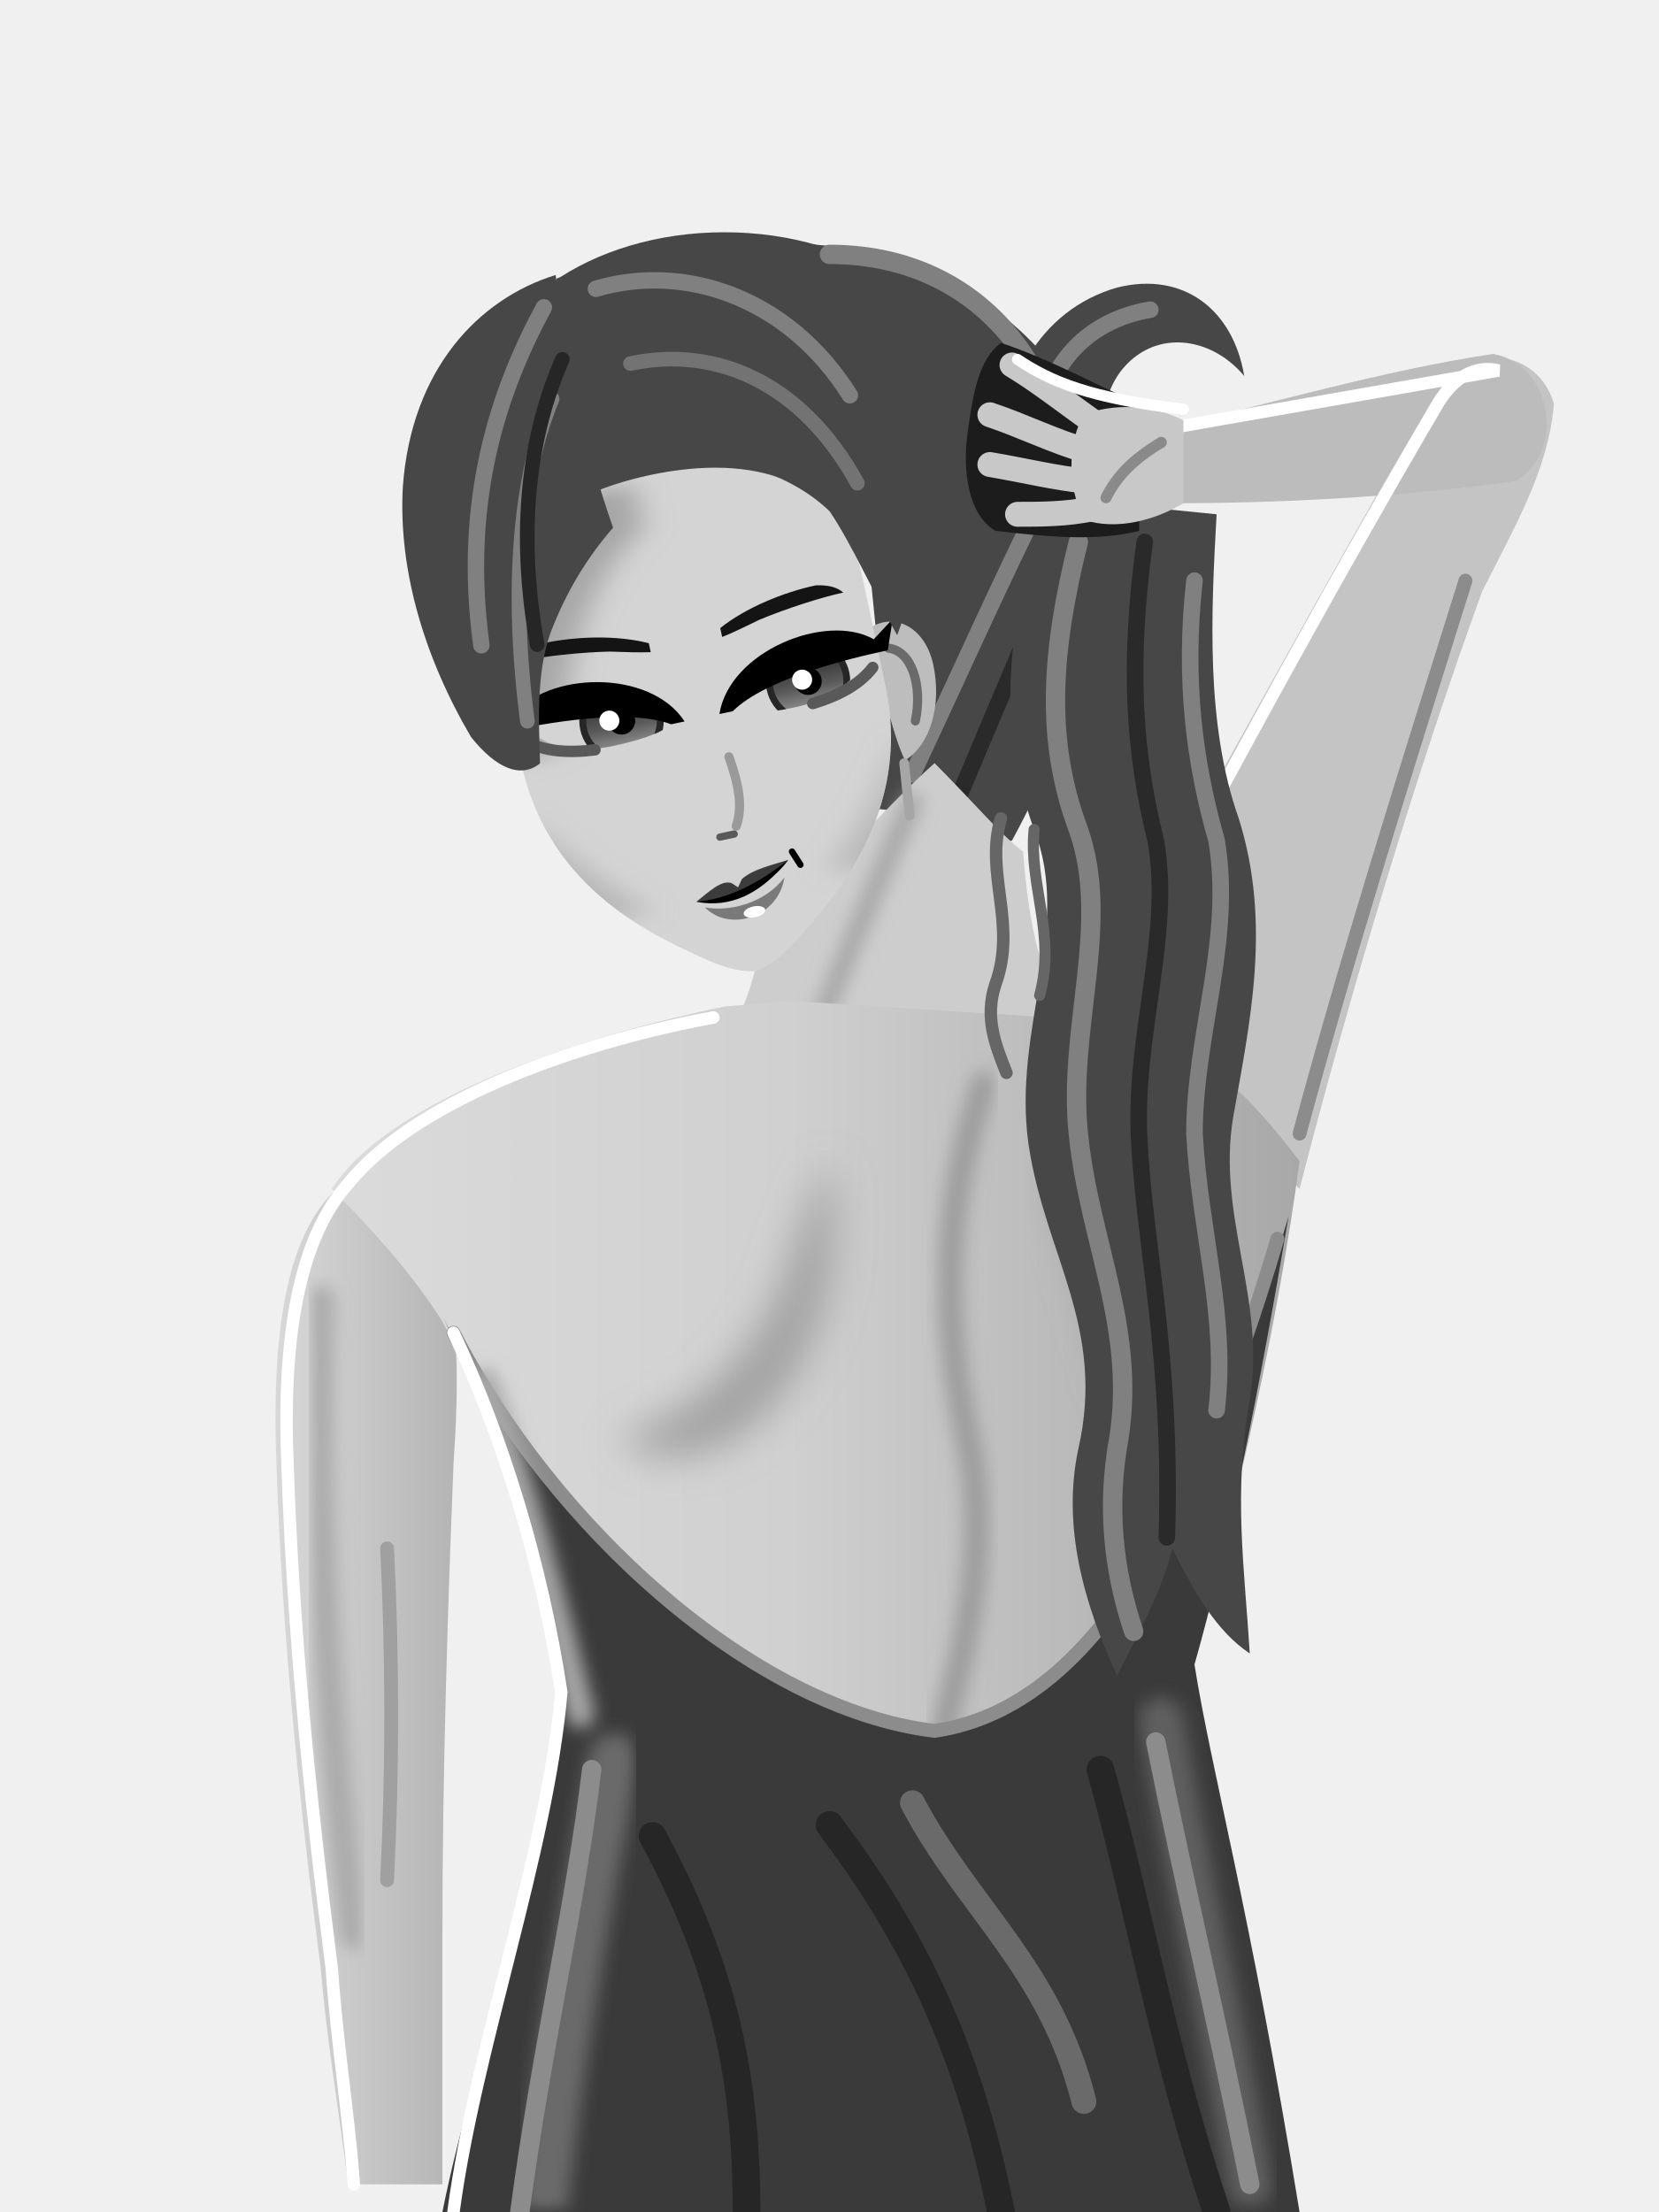
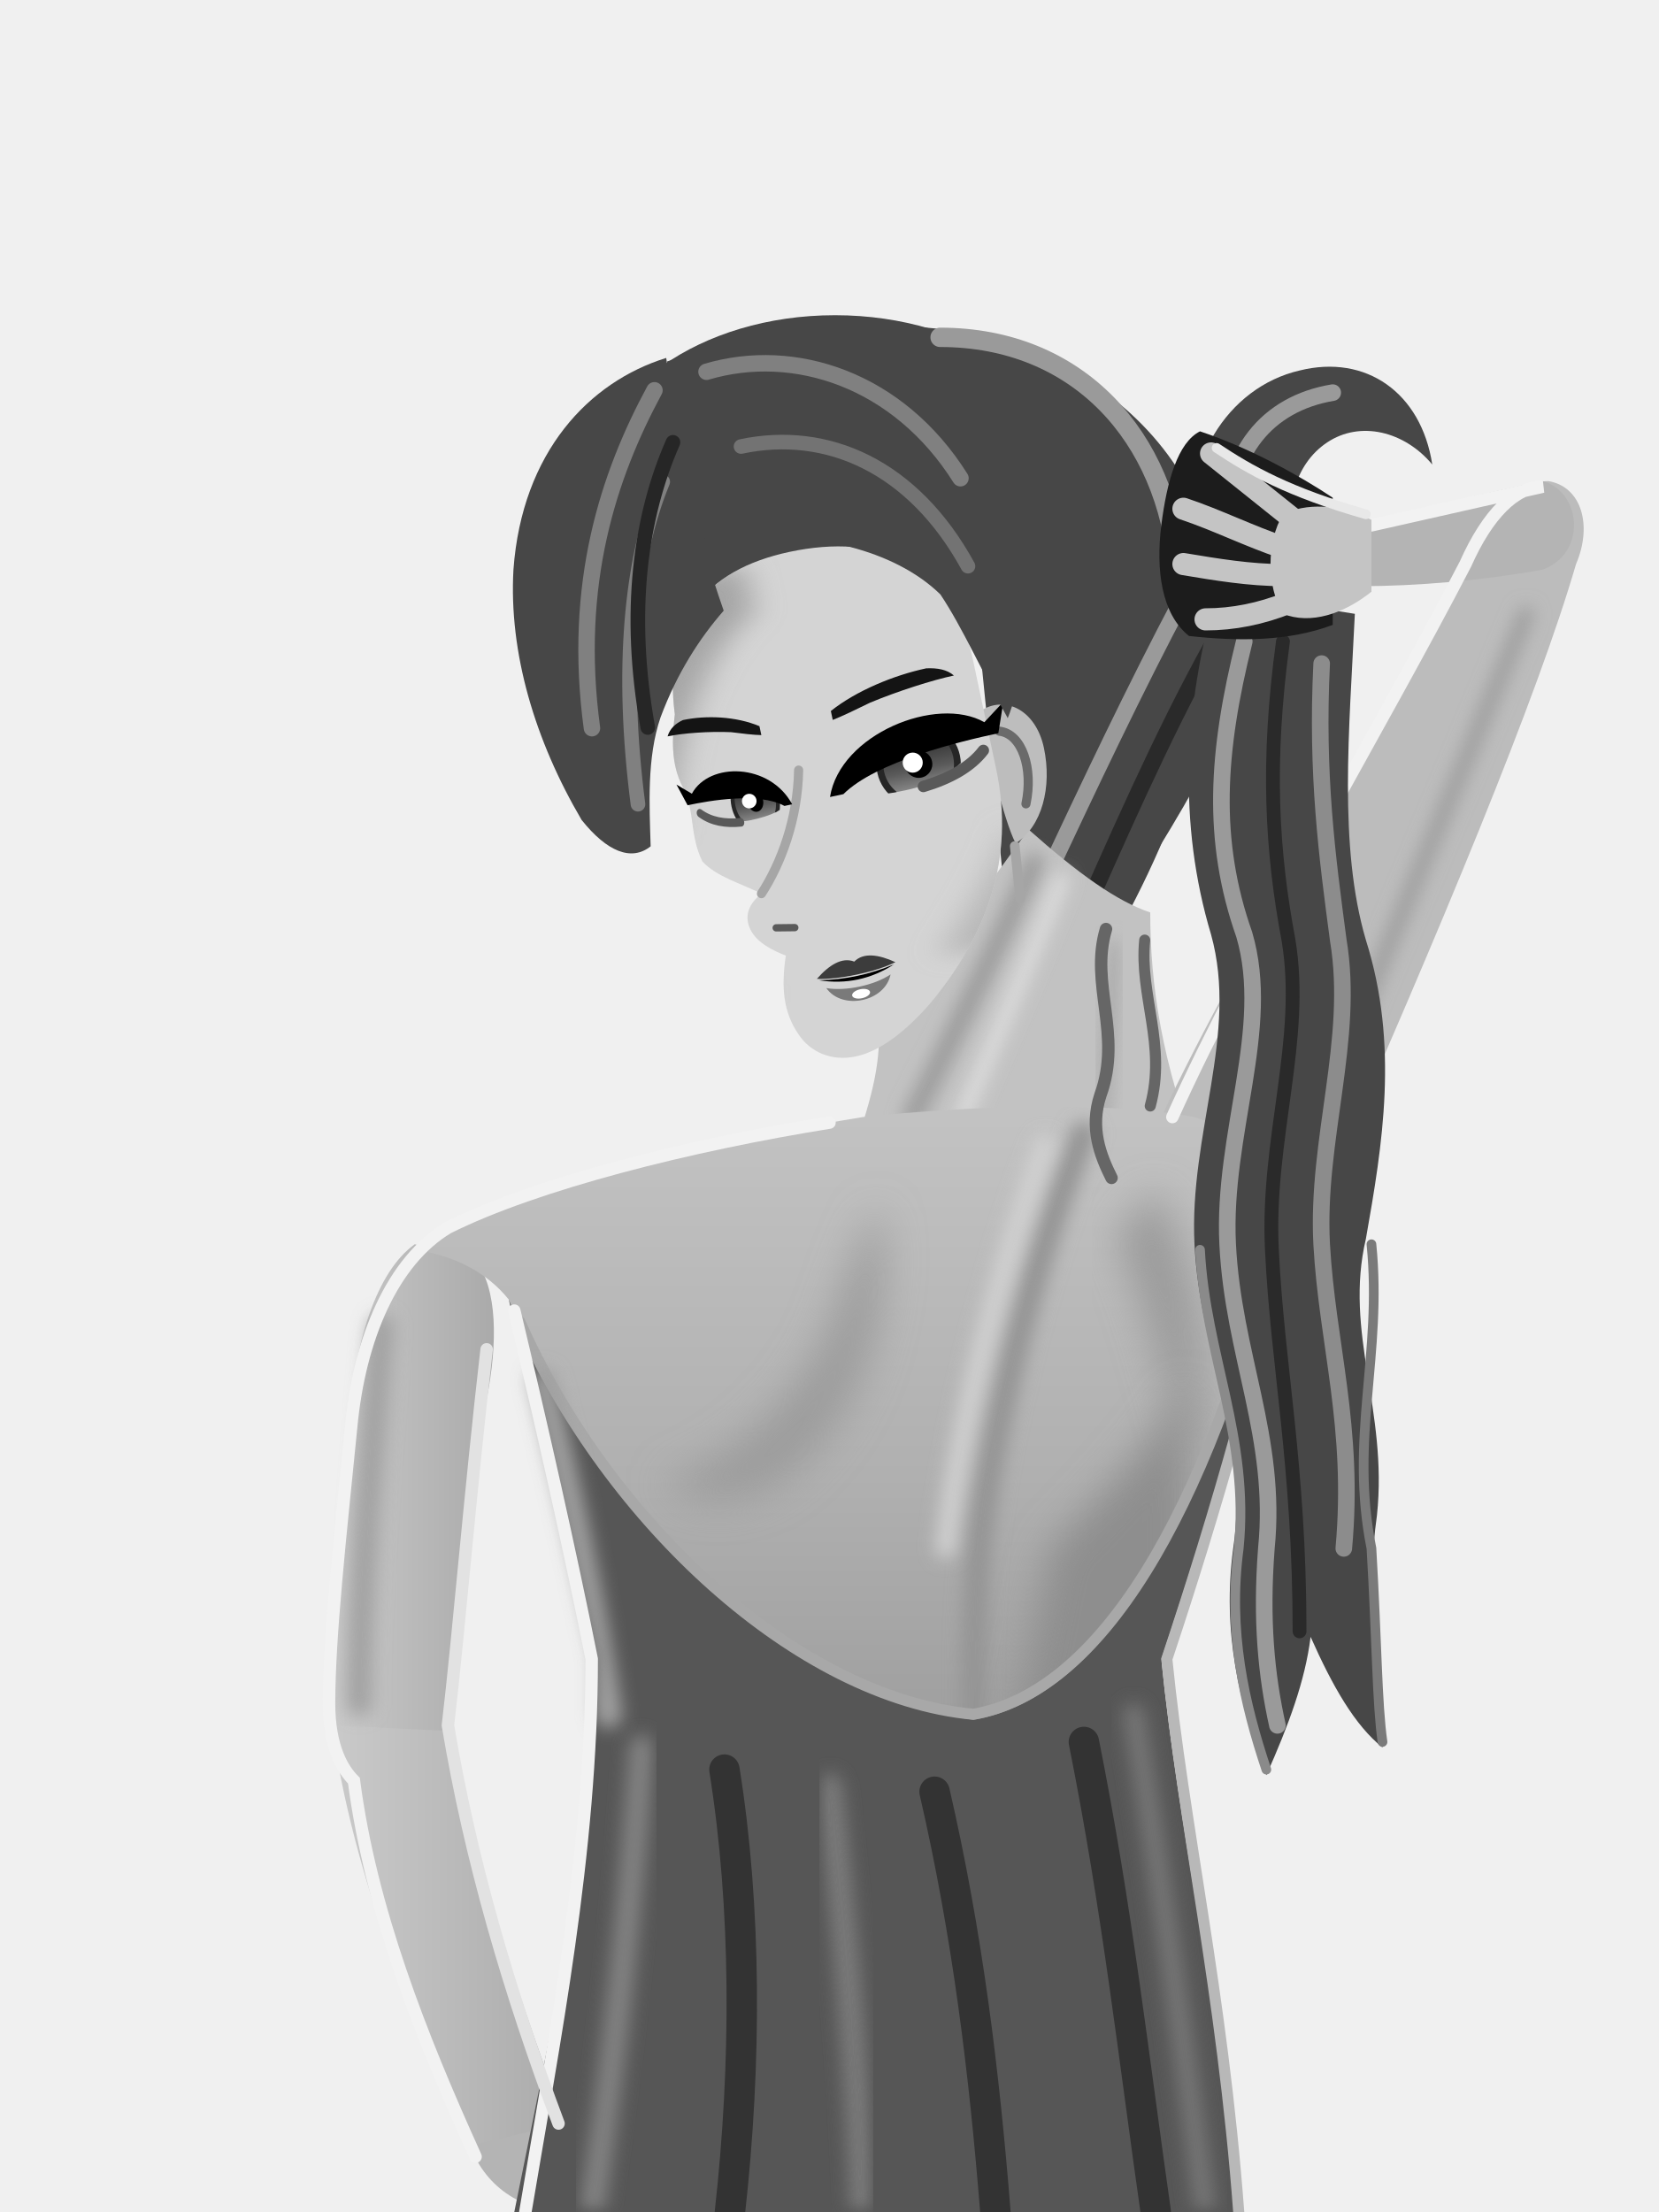
<svg xmlns="http://www.w3.org/2000/svg" xmlns:xlink="http://www.w3.org/1999/xlink" width="600" height="800" viewBox="0 0 600 800">
  <defs>
    <linearGradient id="iris" x1="0" y1="-16" x2="0" y2="18" gradientUnits="userSpaceOnUse">
      <stop offset="0" stop-color="#141414" />
      <stop offset="0.6" stop-color="#5a5a5a" />
      <stop offset="1" stop-color="#a6a6a6" />
    </linearGradient>
    <linearGradient id="shoulders" x1="0" y1="0" x2="1" y2="0">
      <stop offset="0" stop-color="#bdbdbd" />
      <stop offset="0.5" stop-color="#cfcfcf" />
      <stop offset="1" stop-color="#9a9a9a" />
    </linearGradient>
    <filter id="soft" x="-30%" y="-60%" width="160%" height="220%">
      <feGaussianBlur stdDeviation="7" />
    </filter>
    <filter id="soft2" x="-30%" y="-60%" width="160%" height="220%">
      <feGaussianBlur stdDeviation="3" />
    </filter>
-     <path id="faceShape" d="M 198,290 C 198,236 242,212 300,212 C 358,212 402,236 402,290       L 402,352 C 402,402 376,440 336,470 C 322,481 312,488 300,490 C 288,488 278,481 264,470       C 224,440 198,402 198,352 Z" />
+     <path id="faceShape" d="M 236,286 C 240,236 268,212 316,212 C 366,212 402,236 402,290       L 402,352 C 402,402 378,440 340,470 C 324,482 308,490 294,490 C 280,490 270,482 266,472       C 260,458 262,444 268,428 C 262,424 254,418 252,410 C 250,402 254,396 262,392       C 252,384 240,378 234,368 C 230,352 236,340 232,326 C 228,312 232,298 236,286 Z" />
    <clipPath id="faceClip">
      <use xlink:href="#faceShape" />
    </clipPath>
    <clipPath id="neckClip">
      <path d="M 264,430 L 268,570 L 332,570 L 336,430 Z" />
    </clipPath>
    <path id="sclera" d="M -34,6 C -24,-14 18,-20 34,-8 C 26,8 10,12 -4,12 C -20,12 -30,10 -34,6 Z" />
    <clipPath id="scleraClip">
      <use xlink:href="#sclera" />
    </clipPath>
    <g id="eyeOpenR">
      <use xlink:href="#sclera" fill="#d4d4d4" />
      <g clip-path="url(#scleraClip)">
        <circle cx="4" cy="2" r="17" fill="url(#iris)" stroke="#262626" stroke-width="3" />
        <circle cx="4" cy="2" r="6" fill="#000000" />
      </g>
      <path fill="#000000" d="M -37,8 C -27,-18 18,-26 36,-10 L 46,-17 L 41,-4 C 24,-4 -14,-3 -31,8 Z" />
      <path d="M 4,12 C 16,11 26,8 33,2" fill="none" stroke="#595959" stroke-width="5" stroke-linecap="round" />
    </g>
    <g id="eyeOpenL">
      <use xlink:href="#sclera" fill="#d4d4d4" />
      <g clip-path="url(#scleraClip)">
        <circle cx="-10" cy="2" r="17" fill="url(#iris)" stroke="#262626" stroke-width="3" />
        <circle cx="-10" cy="2" r="6" fill="#000000" />
      </g>
      <path fill="#000000" d="M -37,8 C -27,-18 18,-26 36,-10 L 46,-17 L 41,-4 C 24,-4 -14,-3 -31,8 Z" />
      <path d="M 4,12 C 16,11 26,8 33,2" fill="none" stroke="#595959" stroke-width="5" stroke-linecap="round" />
    </g>
    <g id="eyeClosed">
      <path d="M -32,4 C -14,14 14,12 34,-4" fill="none" stroke="#000000" stroke-width="8" stroke-linecap="round" />
      <path d="M 30,-2 L 42,-9" stroke="#000000" stroke-width="7" stroke-linecap="round" />
    </g>
    <path id="brow" d="M 280,302 C 264,294 242,290 224,290 C 218,291 213,293 210,297 C 222,297 242,299 258,302 C 266,304 274,306 280,307 Z" />
  </defs>
  <defs>
-     <linearGradient id="skinBack" x1="100" y1="0" x2="470" y2="0" gradientUnits="userSpaceOnUse">
-       <stop offset="0" stop-color="#dcdcdc" />
-       <stop offset="0.5" stop-color="#d0d0d0" />
-       <stop offset="1" stop-color="#a8a8a8" />
+     <linearGradient id="skinBack" x1="0" y1="404" x2="0" y2="640" gradientUnits="userSpaceOnUse">
+       <stop offset="0" stop-color="#c2c2c2" />
+       <stop offset="0.55" stop-color="#b0b0b0" />
+       <stop offset="1" stop-color="#9c9c9c" />
    </linearGradient>
    <linearGradient id="skinArm" x1="0" y1="0" x2="1" y2="0">
-       <stop offset="0" stop-color="#d8d8d8" />
-       <stop offset="1" stop-color="#b4b4b4" />
+       <stop offset="0" stop-color="#cacaca" />
+       <stop offset="1" stop-color="#aaaaaa" />
    </linearGradient>
    <clipPath id="backClip">
-       <path d="M 120,430 C 142,396 214,374 262,364 L 286,362 L 380,368 C 420,372 440,380 470,420       C 462,480 448,540 432,600 C 438,640 452,690 470,800 L 160,800 C 172,740 200,670 205,612       C 196,566 182,520 160,478 Z" />
+       <path d="M 150,452 C 180,432 250,414 312,404 C 350,400 400,398 432,404 C 450,410 462,420 468,432       C 458,480 440,540 420,600 L 420,660 L 215,660 L 215,600 C 206,560 196,516 184,470 C 176,460 164,454 150,452 Z" />
    </clipPath>
  </defs>
  <g id="hair-back">
-     <ellipse cx="262" cy="146" rx="88" ry="62" fill="#474747" />
-     <path fill="#474747" d="M 236,96 C 306,72 380,104 398,166 C 406,206 392,256 366,304       C 352,308 336,306 324,300 L 310,160 Z" />
-     <path fill="#474747" d="M 312,292 C 334,252 352,210 368,170 L 404,178 C 392,220 372,262 350,296 Z" />
-     <path fill="#474747" d="M 364,170 C 360,140 376,112 404,104 C 428,98 446,112 450,136       C 440,124 424,120 412,128 C 400,136 396,152 400,172 Z" />
-     <path fill="none" stroke="#808080" stroke-width="6" stroke-linecap="round" d="M 376,160 C 376,134 392,116 416,112" />
-     <path fill="none" stroke="#808080" stroke-width="7" stroke-linecap="round" d="M 300,92 C 350,92 382,128 386,176" />
-     <path fill="none" stroke="#808080" stroke-width="6" stroke-linecap="round" d="M 330,280 C 346,246 362,210 378,178" />
-     <path fill="none" stroke="#2a2a2a" stroke-width="6" stroke-linecap="round" d="M 346,290 C 362,252 378,214 392,182" />
+     <ellipse cx="302" cy="176" rx="88" ry="62" fill="#474747" />
+     <path fill="#474747" d="M 276,126 C 346,102 420,134 438,196 C 446,236 432,286 406,334       C 392,338 376,336 364,330 L 350,190 Z" />
+     <path fill="#474747" d="M 364,330 C 386,290 408,248 430,206 L 464,214 C 450,256 426,298 400,336 Z" />
+     <path fill="#474747" d="M 432,200 C 426,168 444,140 470,134 C 494,128 514,142 518,168       C 508,156 492,152 480,160 C 468,168 464,184 468,202 Z" />
+     <g fill="none" stroke="#9a9a9a" stroke-linecap="round">
+       <path stroke-width="6" d="M 444,190 C 444,164 458,146 482,142" />
+       <path stroke-width="7" d="M 340,122 C 390,122 422,158 426,206" />
+       <path stroke-width="6" d="M 378,318 C 394,284 410,250 428,216" />
+     </g>
+     <path fill="none" stroke="#2a2a2a" stroke-width="6" stroke-linecap="round" d="M 394,326 C 410,290 426,254 446,220" />
  </g>
  <g id="neck">
-     <path fill="#cdcdcd" d="M 276,336 C 298,318 320,292 338,276 C 352,290 362,302 370,308       C 372,334 376,354 388,372 L 266,370 C 272,358 274,348 276,336 Z" />
-     <path fill="none" stroke="#a6a6a6" stroke-width="7" stroke-linecap="round" filter="url(#soft2)" d="M 330,290 C 316,322 306,346 298,366" />
+     <path fill="#c2c2c2" d="M 318,372 C 336,350 356,322 372,300 C 390,316 404,326 416,330       C 416,356 420,384 434,420 L 306,424 C 316,396 318,386 318,372 Z" />
+     <path fill="none" stroke="#9a9a9a" stroke-width="7" stroke-linecap="round" filter="url(#soft2)" d="M 374,312 C 360,344 344,376 330,404" />
+     <path fill="none" stroke="#e0e0e0" stroke-width="5" stroke-linecap="round" filter="url(#soft2)" d="M 384,318 C 372,348 360,376 348,404" />
+     <path fill="none" stroke="#a6a6a6" stroke-width="5" stroke-linecap="round" filter="url(#soft2)" d="M 404,342 C 402,364 400,384 398,406" />
  </g>
  <g id="body">
-     <path fill="url(#skinArm)" d="M 124,428 C 104,444 98,480 100,530 C 102,590 108,650 116,712       C 118,736 122,760 126,790 L 160,790 C 160,760 160,730 160,700 C 160,640 162,580 164,530       C 166,500 166,476 160,458 Z" />
-     <path fill="none" stroke="#a0a0a0" stroke-width="5" stroke-linecap="round" d="M 140,560 C 142,600 142,640 140,680" />
-     <path fill="#c4c4c4" d="M 392,370 C 430,300 480,210 520,140 C 532,124 556,126 562,146       C 560,170 548,190 536,214 C 512,280 488,360 470,430 C 450,410 420,384 392,370 Z" />
-     <path fill="#bcbcbc" d="M 540,128 C 500,134 460,146 424,154 L 424,182 C 462,182 504,180 548,174       C 566,164 562,132 540,128 Z" />
-     <path fill="none" stroke="#8c8c8c" stroke-width="5" stroke-linecap="round" d="M 470,410 C 486,350 508,280 530,210" />
-     <path fill="url(#skinBack)" d="M 120,430 C 142,396 214,374 262,364 L 286,362 L 380,368 C 420,372 440,380 470,420       C 462,480 448,540 432,600 L 432,660 L 205,660 L 205,612 C 196,566 182,520 160,478 C 150,462 136,446 120,430 Z" />
+     <path fill="url(#skinArm)" d="M 150,450 C 136,460 128,486 126,516 C 122,556 118,592 118,616       C 118,634 126,644 138,646 C 150,644 158,636 162,624 C 166,590 170,546 176,506       C 180,486 180,466 172,456 Z" />
+     <path fill="url(#skinArm)" d="M 120,624 C 128,680 150,732 172,782 L 206,772 C 188,724 172,676 162,626 Z" />
+     <path fill="#b4b4b4" d="M 170,776 C 176,792 190,800 206,800 L 214,800 C 214,786 210,774 204,768 Z" />
+     <path fill="#bcbcbc" d="M 420,404 C 450,340 500,262 530,204 C 538,186 548,174 560,174       C 572,176 576,190 570,204 C 556,252 522,334 476,438 C 462,424 444,410 420,404 Z" />
+     <path fill="#b4b4b4" d="M 558,174 C 538,178 514,184 494,190 L 492,212 C 512,212 536,210 558,206       C 574,200 572,178 558,174 Z" />
+     <path fill="none" stroke="#9a9a9a" stroke-width="5" stroke-linecap="round" filter="url(#soft2)" d="M 470,420 C 496,356 524,290 552,222" />
+     <path fill="url(#skinBack)" d="M 150,452 C 180,432 250,414 312,404 C 350,400 400,398 432,404 C 450,410 462,420 468,432       C 458,480 440,540 420,600 L 420,660 L 215,660 L 215,600 C 206,560 196,516 184,470 C 176,460 164,454 150,452 Z" />
    <g clip-path="url(#backClip)">
-       <path fill="none" stroke="#9c9c9c" stroke-width="9" stroke-linecap="round" filter="url(#soft2)" d="M 356,392 C 342,432 340,474 350,520 C 358,556 350,594 340,630" />
-       <path fill="#a2a2a2" filter="url(#soft)" d="M 300,420 C 306,460 296,500 266,520 C 250,530 232,528 224,520         C 248,512 270,494 282,466 C 288,450 292,434 300,420 Z" />
-       <path fill="#a0a0a0" filter="url(#soft)" d="M 386,414 C 404,440 412,474 406,508 C 398,490 392,456 380,430 Z" />
+       <path fill="none" stroke="#949494" stroke-width="9" stroke-linecap="round" filter="url(#soft2)" d="M 392,410 C 372,460 358,520 354,560 C 352,588 352,606 352,626" />
+       <path fill="none" stroke="#d2d2d2" stroke-width="7" stroke-linecap="round" filter="url(#soft2)" d="M 378,414 C 360,462 346,520 342,560" />
+       <path fill="#9c9c9c" filter="url(#soft)" d="M 318,436 C 324,474 312,514 282,536 C 266,546 248,544 240,536         C 264,528 288,508 300,480 C 306,464 310,450 318,436 Z" />
+       <path fill="#9a9a9a" filter="url(#soft)" d="M 418,430 C 432,458 438,492 430,526 C 422,506 416,474 404,448 Z" />
+       <path fill="#8e8e8e" filter="url(#soft)" d="M 380,560 C 400,540 418,520 430,500 L 430,660 L 360,660 Z" />
    </g>
-     <path fill="#3a3a3a" d="M 160,476 C 196,548 270,616 338,628 C 392,620 432,556 466,440       C 456,500 444,560 432,602 C 438,640 452,690 470,800 L 160,800 C 172,740 200,670 205,612       C 196,566 182,520 160,476 Z" />
-     <path fill="none" stroke="#6a6a6a" stroke-width="18" stroke-linecap="round" filter="url(#soft2)" d="M 222,636 C 214,680 204,730 196,800" />
-     <path fill="none" stroke="#5e5e5e" stroke-width="16" stroke-linecap="round" filter="url(#soft2)" d="M 420,622 C 428,670 440,720 452,790" />
-     <path fill="none" stroke="#8c8c8c" stroke-width="5" stroke-linecap="round" d="M 164,482 C 200,552 272,618 338,626 C 392,618 430,556 462,448" />
-     <path fill="none" stroke="#262626" stroke-width="10" stroke-linecap="round" d="M 300,660 C 330,700 350,740 362,800 M 236,664 C 262,712 270,752 270,800 M 398,640 C 412,690 420,740 440,800" />
-     <path fill="none" stroke="#8c8c8c" stroke-width="7" stroke-linecap="round" d="M 214,640 C 208,690 196,740 188,800 M 418,630 C 428,680 440,730 452,790" />
-     <path fill="none" stroke="#6a6a6a" stroke-width="9" stroke-linecap="round" d="M 330,652 C 350,690 380,712 392,760" />
+     <path fill="#565656" d="M 184,470 C 214,546 286,612 352,622 C 400,614 438,548 466,436       C 458,480 440,540 420,600 C 426,660 440,720 448,800 L 186,800 C 198,740 214,670 215,600       C 206,560 196,516 184,470 Z" />
+     <g fill="none" stroke-linecap="round">
+       <path stroke="#333333" stroke-width="11" d="M 262,640 C 270,690 270,746 264,800 M 338,648 C 350,700 356,750 360,800 M 392,630 C 404,690 410,744 418,800" />
+       <path stroke="#828282" stroke-width="9" filter="url(#soft2)" d="M 232,632 C 228,690 222,746 214,800" />
+       <path stroke="#7a7a7a" stroke-width="9" filter="url(#soft2)" d="M 300,646 C 306,700 310,752 312,800" />
+       <path stroke="#747474" stroke-width="8" filter="url(#soft2)" d="M 410,620 C 420,680 428,740 436,800" />
+     </g>
+     <path fill="none" stroke="#a8a8a8" stroke-width="4" stroke-linecap="round" d="M 188,478 C 220,550 288,614 352,620 C 398,612 436,548 462,446" />
  </g>
  <g id="rim">
-     <path fill="none" stroke="#a8a8a8" stroke-width="10" stroke-linecap="round" filter="url(#soft2)" clip-path="url(#backClip)" d="M 175,500 C 190,540 200,580 210,620" />
-     <path fill="none" stroke="#aaaaaa" stroke-width="10" stroke-linecap="round" filter="url(#soft2)" d="M 116,470 C 114,540 118,620 128,700" />
-     <path fill="none" stroke="#ffffff" stroke-width="4.5" stroke-linecap="round" d="M 258,368 C 214,376 152,396 126,428 C 108,448 102,484 104,530 C 106,590 112,650 120,712 C 122,740 126,764 128,790" />
-     <path fill="none" stroke="#ffffff" stroke-width="4.5" stroke-linecap="round" d="M 164,482 C 182,520 196,566 203,612 C 198,670 172,740 164,800" />
-     <path fill="none" stroke="#ffffff" stroke-width="4.5" stroke-linecap="round" d="M 396,372 C 432,302 480,214 520,146 C 526,136 534,132 542,134 L 428,154" />
+     <g fill="none" stroke-linecap="round" filter="url(#soft2)">
+       <path stroke="#a0a0a0" stroke-width="10" clip-path="url(#backClip)" d="M 196,500 C 206,540 214,580 220,620" />
+       <path stroke="#a2a2a2" stroke-width="9" d="M 138,480 C 134,530 130,580 130,616" />
+     </g>
+     <g fill="none" stroke="#f2f2f2" stroke-width="4.5" stroke-linecap="round">
+       <path d="M 300,406 C 250,414 194,428 162,444 C 142,456 130,484 127,516 C 123,556 119,592 119,616         C 119,632 124,640 128,644 C 134,690 152,736 172,780" />
+       <path d="M 186,474 C 196,516 206,560 214,600 C 214,670 200,740 190,800" />
+       <path stroke="#e2e2e2" d="M 176,488 C 170,540 166,590 162,624 C 170,672 184,720 202,768" />
+       <path d="M 424,404 C 452,342 500,262 530,204 C 538,186 548,176 558,176 L 496,190" />
+     </g>
+     <path fill="none" stroke="#b8b8b8" stroke-width="4" stroke-linecap="round" d="M 466,440 C 456,490 440,546 422,600 C 428,660 442,720 448,800" />
  </g>
  <g id="hair-curtain">
-     <path fill="#474747" d="M 380,180 C 364,222 360,262 374,300 C 388,336 366,372 372,414       C 378,454 400,480 390,524 C 384,552 392,580 404,606 C 412,590 420,576 424,560       C 432,576 440,590 452,598 C 450,566 446,540 452,506 C 458,470 440,440 446,404       C 452,370 460,334 448,296 C 436,262 438,222 440,186 Z" />
-     <path fill="none" stroke="#808080" stroke-width="7" stroke-linecap="round" d="M 390,196 C 380,236 378,268 390,300 C 402,334 386,372 390,410 C 394,450 412,482 404,524 C 400,550 404,572 410,590" />
-     <path fill="none" stroke="#808080" stroke-width="6" stroke-linecap="round" d="M 432,210 C 428,246 432,276 440,304 C 446,340 432,374 432,410 C 434,446 444,476 440,510" />
-     <path fill="none" stroke="#2a2a2a" stroke-width="6" stroke-linecap="round" d="M 414,196 C 408,240 410,272 418,304 C 424,338 410,374 412,412 C 414,452 424,490 422,556" />
-     <path fill="none" stroke="#666666" stroke-width="4.5" stroke-linecap="round" d="M 362,296 C 356,316 368,334 360,356 C 356,368 360,378 364,388" />
-     <path fill="none" stroke="#666666" stroke-width="4" stroke-linecap="round" d="M 374,300 C 372,320 382,338 376,360" />
+     <path fill="#474747" d="M 440,214 C 428,256 426,298 438,338 C 448,374 430,410 432,450       C 434,490 452,520 446,560 C 442,590 448,616 458,642 C 466,624 472,608 474,592       C 482,610 490,624 500,632 C 498,600 494,576 498,548 C 502,510 486,482 494,448       C 500,414 506,378 494,340 C 484,306 488,264 490,222 Z" />
+     <g fill="none" stroke-linecap="round">
+       <path stroke="#9a9a9a" stroke-width="6" d="M 450,232 C 440,272 438,304 450,338 C 460,372 442,410 444,450 C 446,490 462,520 458,560 C 456,586 458,606 462,624" />
+       <path stroke="#8c8c8c" stroke-width="6" d="M 478,240 C 476,280 480,310 484,340 C 490,376 476,412 478,450 C 480,486 490,516 486,560" />
+       <path stroke="#2a2a2a" stroke-width="5" d="M 464,232 C 458,276 460,308 466,340 C 472,376 458,412 460,452 C 462,494 470,530 470,590" />
+       <path stroke="#8a8a8a" stroke-width="3.5" d="M 434,452 C 436,490 452,520 448,560 C 444,590 450,616 458,640" />
+       <path stroke="#7a7a7a" stroke-width="3.5" d="M 496,450 C 500,490 488,520 496,560 C 498,594 498,616 500,630" />
+     </g>
+     <path fill="none" stroke="#666666" stroke-width="4.5" stroke-linecap="round" d="M 400,336 C 394,356 406,374 398,396 C 394,408 398,418 402,426" />
+     <path fill="none" stroke="#666666" stroke-width="4" stroke-linecap="round" d="M 414,340 C 412,360 422,378 416,400" />
  </g>
  <g id="hand">
-     <path fill="#1c1c1c" d="M 362,124 C 380,130 398,140 412,146 L 412,192 C 396,196 378,194 360,192       C 350,186 348,170 350,156 C 352,142 354,130 362,124 Z" />
-     <path fill="#c8c8c8" d="M 428,152 C 416,146 402,146 392,150 C 386,160 386,176 392,188       C 404,192 418,188 428,182 Z" />
-     <g fill="none" stroke="#c8c8c8" stroke-width="9" stroke-linecap="round">
-       <path d="M 396,153 C 386,146 376,138 366,132" />
-       <path d="M 393,163 C 382,160 370,154 358,150" />
-       <path d="M 393,174 C 382,173 370,170 358,168" />
-       <path d="M 395,184 C 386,186 376,186 368,186" />
+     <path fill="#1c1c1c" d="M 434,156 C 452,162 470,172 482,180 L 482,226 C 466,232 448,232 430,230       C 420,222 418,206 420,190 C 422,174 426,160 434,156 Z" />
+     <path fill="#c4c4c4" d="M 496,188 C 484,182 472,182 464,186 C 458,196 458,212 464,222       C 474,226 486,222 496,214 Z" />
+     <g fill="none" stroke="#c4c4c4" stroke-width="8" stroke-linecap="round">
+       <path d="M 468,188 C 458,180 448,172 438,164" />
+       <path d="M 464,198 C 452,194 440,188 428,184" />
+       <path d="M 464,208 C 452,208 440,206 428,204" />
+       <path d="M 466,218 C 456,222 446,224 436,224" />
    </g>
-     <path fill="none" stroke="#ffffff" stroke-width="4" stroke-linecap="round" d="M 368,130 C 380,138 394,144 428,148" />
-     <path fill="none" stroke="#8a8a8a" stroke-width="4" stroke-linecap="round" d="M 420,160 C 410,166 404,172 400,180" />
+     <path fill="none" stroke="#e8e8e8" stroke-width="3.5" stroke-linecap="round" d="M 440,162 C 452,170 466,178 494,186" />
  </g>
-   <g id="face" transform="translate(74,28) scale(0.66) rotate(-12 300 480)">
+   <g id="face" transform="translate(114,58) scale(0.66) rotate(-12 300 480)">
    <path fill="#bdbdbd" d="M 398,320 C 414,312 430,324 430,346 C 430,368 420,388 404,394 C 400,380 400,340 398,320 Z" />
    <path fill="none" stroke="#6a6a6a" stroke-width="5" stroke-linecap="round" d="M 408,332 C 420,336 422,356 414,374" />
    <use xlink:href="#faceShape" fill="#d4d4d4" />
    <g clip-path="url(#faceClip)">
      <path fill="#b8b8b8" filter="url(#soft)" d="M 196,380 C 212,410 236,430 250,446 L 196,450 Z" />
      <path fill="#b8b8b8" filter="url(#soft)" d="M 404,380 C 388,410 364,430 350,446 L 404,450 Z" />
      <path fill="#a6a6a6" filter="url(#soft)" d="M 196,214 L 290,214 L 290,240 C 262,256 236,290 220,350 L 196,350 Z" />
    </g>
-     <use xlink:href="#brow" fill="#141414" />
+     <use xlink:href="#brow" fill="#141414" transform="translate(280,0) scale(0.72,1) translate(-280,0)" />
    <use xlink:href="#brow" fill="#141414" transform="translate(600,0) scale(-1,1)" />
-     <path d="M 310,372 C 312,388 312,400 306,410" fill="none" stroke="#9a9a9a" stroke-width="5" stroke-linecap="round" />
-     <path d="M 296,414 L 304,414" stroke="#5a5a5a" stroke-width="4" stroke-linecap="round" />
-     <path fill="#3c3c3c" d="M 276,446 C 284,442 292,437 297,440 L 300,443 L 303,439       C 310,435 320,435 330,434 C 318,446 292,450 276,446 Z" />
-     <path fill="#7a7a7a" d="M 280,450 C 290,466 318,464 326,443 C 312,455 292,455 280,450 Z" />
-     <path fill="#000000" d="M 276,446 Q 300,449 330,434 Q 302,457 276,446 Z" />
-     <ellipse cx="306" cy="458" rx="6" ry="3" fill="#ffffff" />
-     <path d="M 333,430 L 336,438" stroke="#000000" stroke-width="3.5" stroke-linecap="round" />
+     <path d="M 296,330 C 290,356 276,378 262,392" fill="none" stroke="#a6a6a6" stroke-width="5" stroke-linecap="round" />
+     <path d="M 266,412 L 276,414" stroke="#5a5a5a" stroke-width="4" stroke-linecap="round" />
+     <path fill="#3c3c3c" d="M 282,444 C 290,438 298,435 304,439 C 310,435 318,438 326,444 C 314,447 294,447 282,444 Z" />
+     <path fill="#000000" d="M 283,445 Q 304,449 325,445 Q 304,453 283,445 Z" />
+     <path fill="#7a7a7a" d="M 286,450 C 292,464 316,464 322,450 C 312,454 296,454 286,450 Z" />
+     <ellipse cx="304" cy="457" rx="5" ry="2.5" fill="#ffffff" />
  </g>
-   <g id="eyes-open" transform="translate(74,28) scale(0.66) rotate(-12 300 480)">
+   <g id="eyes-open" transform="translate(114,58) scale(0.66) rotate(-12 300 480)">
    <use xlink:href="#eyeOpenR" transform="translate(356,338) scale(1.25)" />
-     <use xlink:href="#eyeOpenL" transform="translate(244,338) scale(-1.25,1.25)" />
-     <circle cx="250" cy="339" r="5.5" fill="#ffffff" />
+     <use xlink:href="#eyeOpenL" transform="translate(262,340) scale(-0.72,0.95)" />
+     <circle cx="266" cy="341" r="4" fill="#ffffff" />
    <circle cx="358" cy="339" r="5.5" fill="#ffffff" />
  </g>
-   <g id="eyes-closed" display="none" transform="translate(74,28) scale(0.66) rotate(-12 300 480)">
+   <g id="eyes-closed" display="none" transform="translate(114,58) scale(0.66) rotate(-12 300 480)">
    <use xlink:href="#eyeClosed" transform="translate(356,340) scale(1.2)" />
-     <use xlink:href="#eyeClosed" transform="translate(244,340) scale(-1.2,1.2)" />
+     <use xlink:href="#eyeClosed" transform="translate(262,342) scale(-0.7,0.9)" />
  </g>
-   <g id="hair-side" transform="translate(74,28) scale(0.66) rotate(-12 300 480)">
+   <g id="hair-side" transform="translate(114,58) scale(0.66) rotate(-12 300 480)">
    <path fill="#474747" d="M 272,96 C 340,88 410,120 430,200 C 440,250 434,296 414,326       C 406,300 400,272 392,252 C 372,222 330,204 294,200 C 284,200 278,204 272,210 Z" />
    <path fill="none" stroke="#808080" stroke-width="9" stroke-linecap="round" d="M 292,106 C 342,102 394,132 416,192" />
    <path fill="none" stroke="#737373" stroke-width="8" stroke-linecap="round" d="M 302,150 C 350,150 392,180 410,240" />
  </g>
-   <g id="bangs" transform="translate(74,28) scale(0.66) rotate(-12 300 480)">
+   <g id="bangs" transform="translate(114,58) scale(0.66) rotate(-12 300 480)">
    <path fill="#474747" d="M 272,94 C 228,98 184,128 166,190 C 154,234 158,284 174,332       C 184,352 196,360 208,354 C 212,332 216,306 228,286 C 242,264 258,248 274,236       C 268,190 268,140 272,94 Z" />
    <path fill="none" stroke="#808080" stroke-width="9" stroke-linecap="round" d="M 262,110 C 228,150 196,204 190,284" />
    <path fill="none" stroke="#808080" stroke-width="8" stroke-linecap="round" d="M 256,160 C 230,198 212,256 206,330" />
    <path fill="none" stroke="#262626" stroke-width="8" stroke-linecap="round" d="M 266,140 C 240,176 222,226 220,290" />
  </g>
  <g id="clip">
-     <path d="M 327,276 L 329,295" stroke="#a6a6a6" stroke-width="3.5" stroke-linecap="round" />
+     <path d="M 367,306 L 369,325" stroke="#a6a6a6" stroke-width="3.5" stroke-linecap="round" />
  </g>
</svg>
